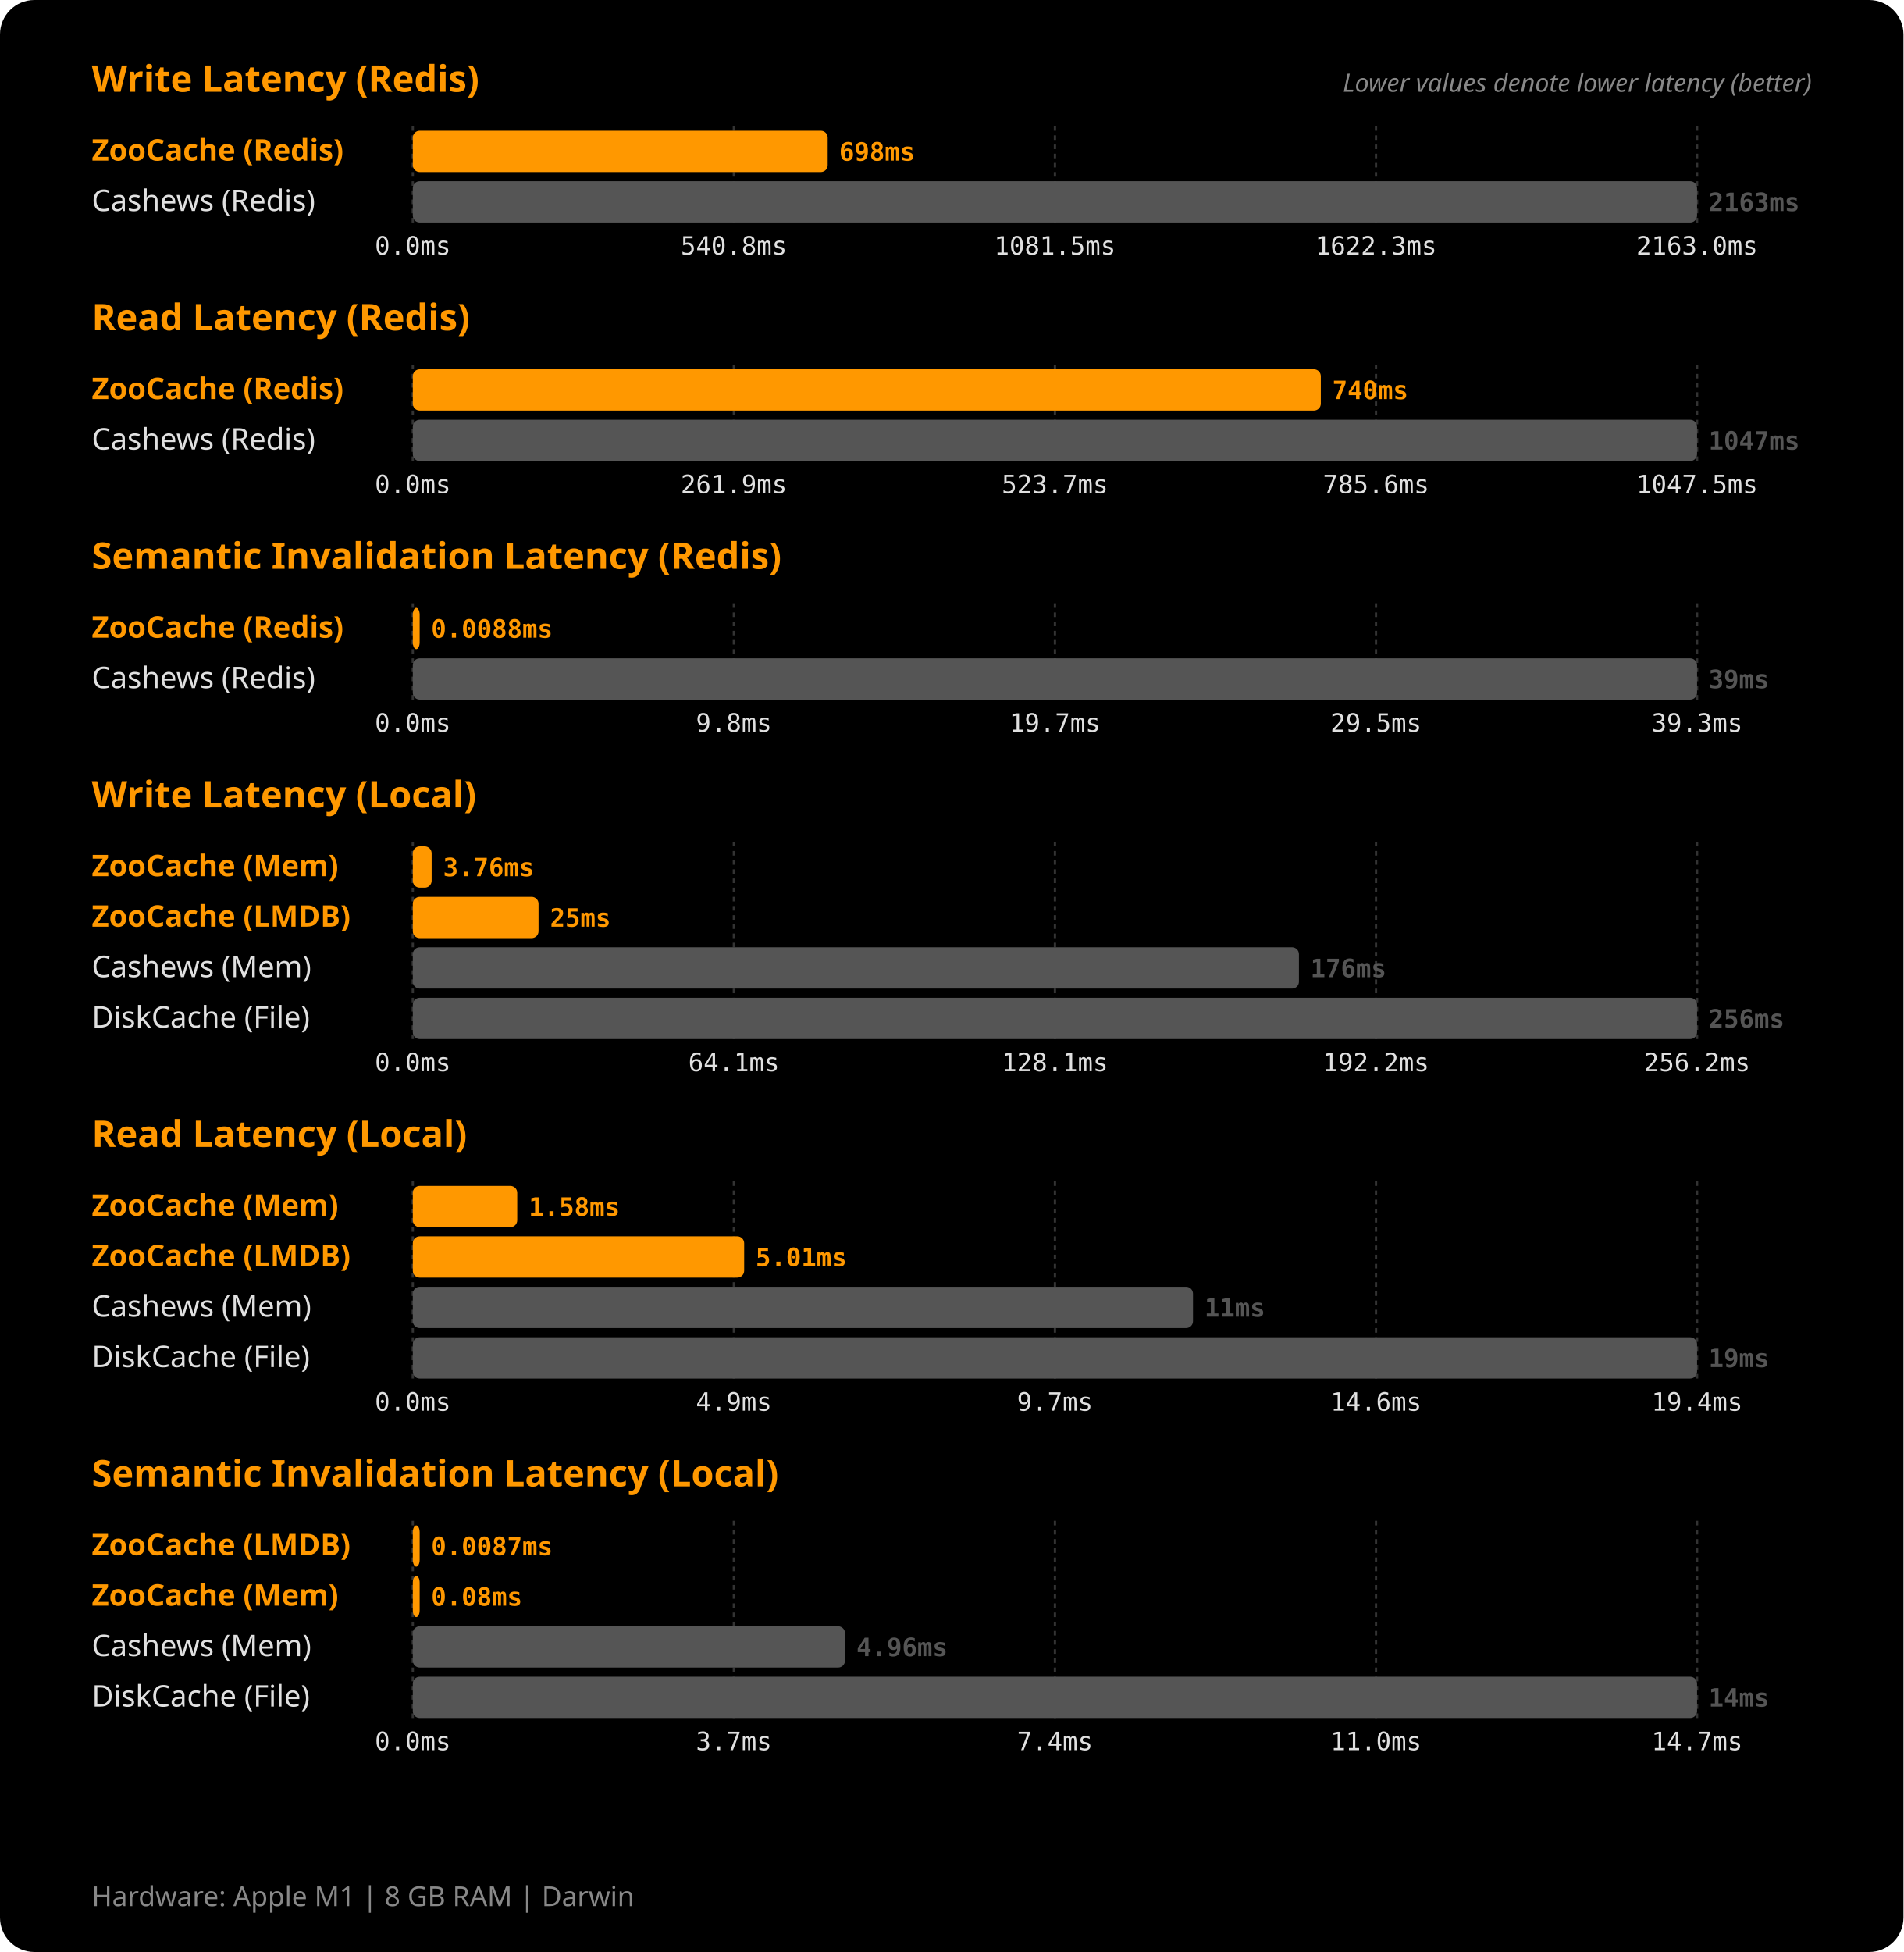
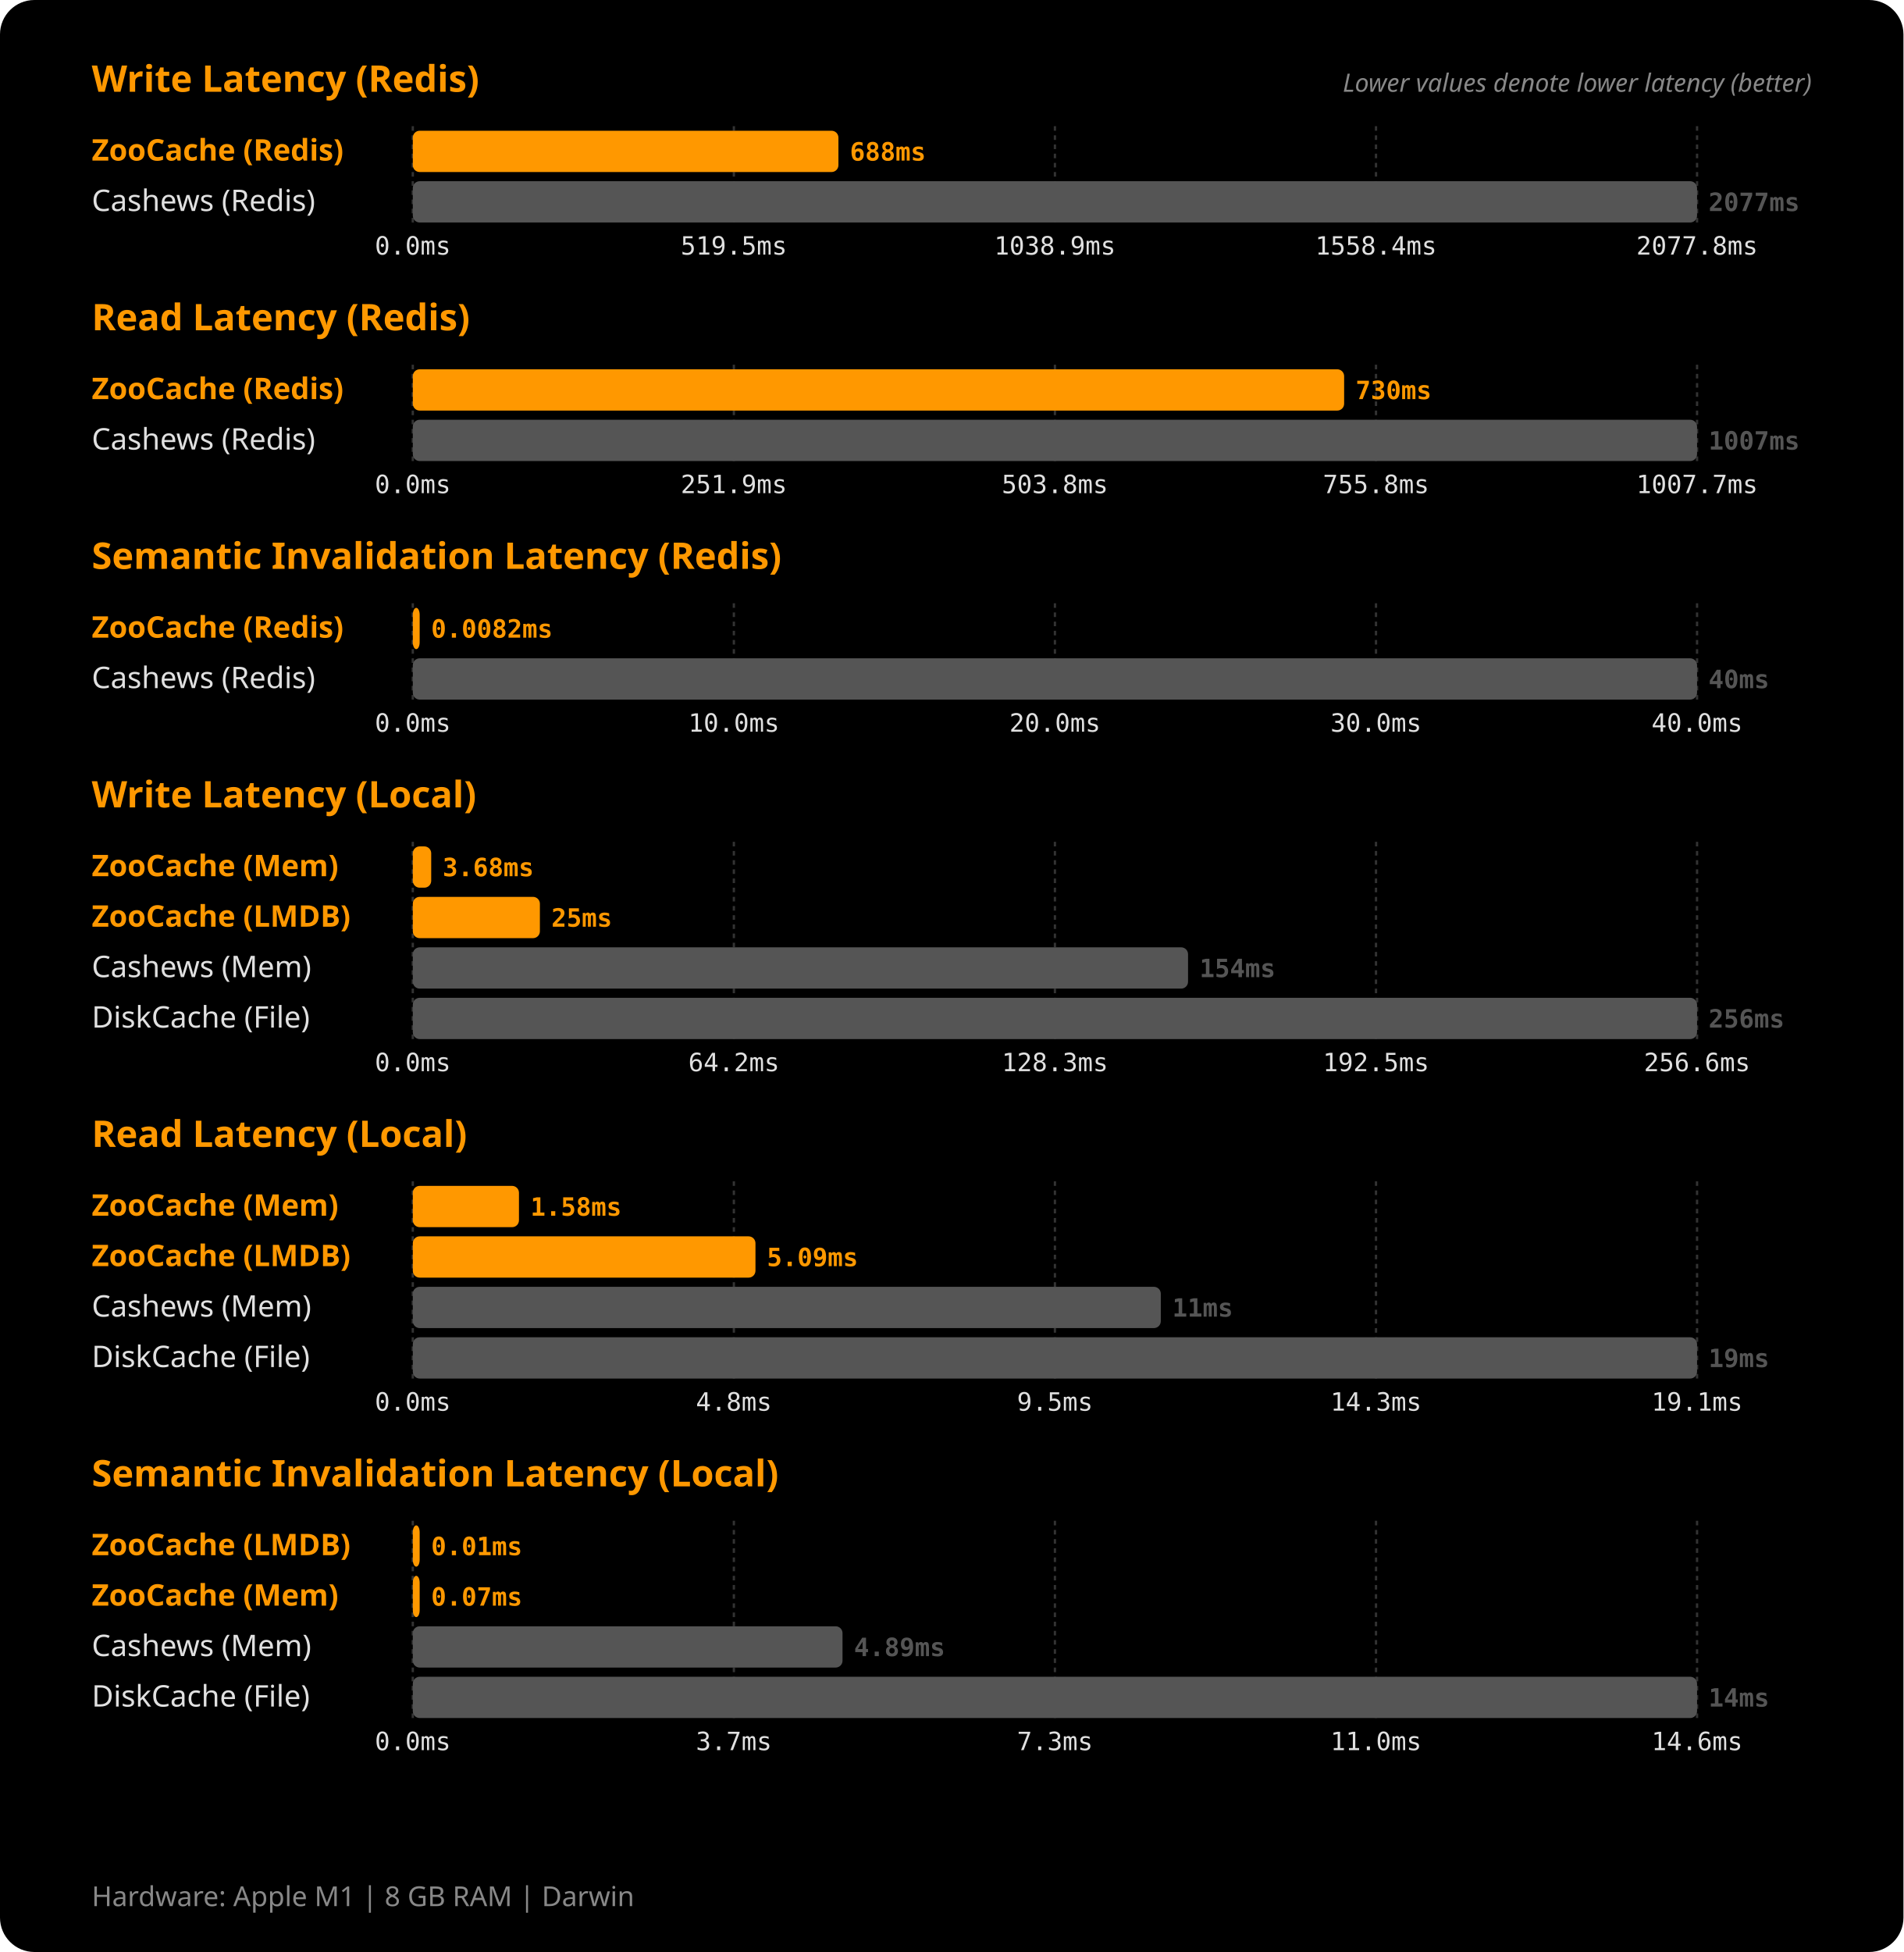
<svg xmlns="http://www.w3.org/2000/svg" width="830" height="851" viewBox="0 0 830 851">
  <style>
    .op-title { font-family: sans-serif; font-size: 16px; font-weight: bold; fill: #FF9800; }
    .better-label { font-family: sans-serif; font-size: 11px; font-style: italic; fill: #888; }
    .axis-label { font-family: monospace; font-size: 11px; fill: #E0E0E0; }
    .lib-label { font-family: sans-serif; font-size: 13px; fill: #E0E0E0; }
    .zc-label { font-family: sans-serif; font-size: 13px; font-weight: bold; fill: #FF9800; }
    .footer { font-family: sans-serif; font-size: 12px; fill: #888; }
  </style>
  <rect width="830" height="851" fill="#000000" rx="15" />
  <text x="790" y="40" class="better-label" text-anchor="end">Lower values denote lower latency (better)</text>
  <text x="40" y="40" class="op-title">Write Latency (Redis)</text>
  <line x1="180.0" y1="55" x2="180.0" y2="99" stroke="#333333" stroke-dasharray="2" />
  <text x="180.0" y="111" class="axis-label" text-anchor="middle">0.0ms</text>
  <line x1="320.0" y1="55" x2="320.0" y2="99" stroke="#333333" stroke-dasharray="2" />
-   <text x="320.0" y="111" class="axis-label" text-anchor="middle">540.8ms</text>
+   <text x="320.0" y="111" class="axis-label" text-anchor="middle">519.5ms</text>
  <line x1="460.0" y1="55" x2="460.0" y2="99" stroke="#333333" stroke-dasharray="2" />
-   <text x="460.0" y="111" class="axis-label" text-anchor="middle">1081.5ms</text>
+   <text x="460.0" y="111" class="axis-label" text-anchor="middle">1038.9ms</text>
  <line x1="600.0" y1="55" x2="600.0" y2="99" stroke="#333333" stroke-dasharray="2" />
-   <text x="600.0" y="111" class="axis-label" text-anchor="middle">1622.3ms</text>
+   <text x="600.0" y="111" class="axis-label" text-anchor="middle">1558.4ms</text>
  <line x1="740.0" y1="55" x2="740.0" y2="99" stroke="#333333" stroke-dasharray="2" />
-   <text x="740.0" y="111" class="axis-label" text-anchor="middle">2163.0ms</text>
+   <text x="740.0" y="111" class="axis-label" text-anchor="middle">2077.8ms</text>
  <text x="40" y="70" class="zc-label" text-anchor="start">ZooCache (Redis)</text>
-   <rect x="180" y="57" width="180.911" height="18" fill="#FF9800" rx="3">
+   <rect x="180" y="57" width="185.595" height="18" fill="#FF9800" rx="3">
    <animate attributeName="opacity" values="1;0.8;1" dur="2s" repeatCount="indefinite" />
  </rect>
-   <text x="365.911" y="70" class="axis-label" style="fill: #FF9800; font-weight: bold;">698ms</text>
+   <text x="370.595" y="70" class="axis-label" style="fill: #FF9800; font-weight: bold;">688ms</text>
  <text x="40" y="92" class="lib-label" text-anchor="start">Cashews (Redis)</text>
  <rect x="180" y="79" width="560.0" height="18" fill="#555555" rx="3">
  </rect>
-   <text x="745.0" y="92" class="axis-label" style="fill: #555555; font-weight: bold;">2163ms</text>
+   <text x="745.0" y="92" class="axis-label" style="fill: #555555; font-weight: bold;">2077ms</text>
  <text x="40" y="144" class="op-title">Read Latency (Redis)</text>
  <line x1="180.0" y1="159" x2="180.0" y2="203" stroke="#333333" stroke-dasharray="2" />
  <text x="180.0" y="215" class="axis-label" text-anchor="middle">0.0ms</text>
  <line x1="320.0" y1="159" x2="320.0" y2="203" stroke="#333333" stroke-dasharray="2" />
-   <text x="320.0" y="215" class="axis-label" text-anchor="middle">261.9ms</text>
+   <text x="320.0" y="215" class="axis-label" text-anchor="middle">251.9ms</text>
  <line x1="460.0" y1="159" x2="460.0" y2="203" stroke="#333333" stroke-dasharray="2" />
-   <text x="460.0" y="215" class="axis-label" text-anchor="middle">523.7ms</text>
+   <text x="460.0" y="215" class="axis-label" text-anchor="middle">503.8ms</text>
  <line x1="600.0" y1="159" x2="600.0" y2="203" stroke="#333333" stroke-dasharray="2" />
-   <text x="600.0" y="215" class="axis-label" text-anchor="middle">785.6ms</text>
+   <text x="600.0" y="215" class="axis-label" text-anchor="middle">755.8ms</text>
  <line x1="740.0" y1="159" x2="740.0" y2="203" stroke="#333333" stroke-dasharray="2" />
-   <text x="740.0" y="215" class="axis-label" text-anchor="middle">1047.5ms</text>
+   <text x="740.0" y="215" class="axis-label" text-anchor="middle">1007.7ms</text>
  <text x="40" y="174" class="zc-label" text-anchor="start">ZooCache (Redis)</text>
-   <rect x="180" y="161" width="395.941" height="18" fill="#FF9800" rx="3">
+   <rect x="180" y="161" width="406.108" height="18" fill="#FF9800" rx="3">
    <animate attributeName="opacity" values="1;0.8;1" dur="2s" repeatCount="indefinite" />
  </rect>
-   <text x="580.941" y="174" class="axis-label" style="fill: #FF9800; font-weight: bold;">740ms</text>
+   <text x="591.108" y="174" class="axis-label" style="fill: #FF9800; font-weight: bold;">730ms</text>
  <text x="40" y="196" class="lib-label" text-anchor="start">Cashews (Redis)</text>
  <rect x="180" y="183" width="560.0" height="18" fill="#555555" rx="3">
  </rect>
-   <text x="745.0" y="196" class="axis-label" style="fill: #555555; font-weight: bold;">1047ms</text>
+   <text x="745.0" y="196" class="axis-label" style="fill: #555555; font-weight: bold;">1007ms</text>
  <text x="40" y="248" class="op-title">Semantic Invalidation Latency (Redis)</text>
  <line x1="180.0" y1="263" x2="180.0" y2="307" stroke="#333333" stroke-dasharray="2" />
  <text x="180.0" y="319" class="axis-label" text-anchor="middle">0.0ms</text>
  <line x1="320.0" y1="263" x2="320.0" y2="307" stroke="#333333" stroke-dasharray="2" />
-   <text x="320.0" y="319" class="axis-label" text-anchor="middle">9.8ms</text>
+   <text x="320.0" y="319" class="axis-label" text-anchor="middle">10.0ms</text>
  <line x1="460.0" y1="263" x2="460.0" y2="307" stroke="#333333" stroke-dasharray="2" />
-   <text x="460.0" y="319" class="axis-label" text-anchor="middle">19.7ms</text>
+   <text x="460.0" y="319" class="axis-label" text-anchor="middle">20.0ms</text>
  <line x1="600.0" y1="263" x2="600.0" y2="307" stroke="#333333" stroke-dasharray="2" />
-   <text x="600.0" y="319" class="axis-label" text-anchor="middle">29.5ms</text>
+   <text x="600.0" y="319" class="axis-label" text-anchor="middle">30.0ms</text>
  <line x1="740.0" y1="263" x2="740.0" y2="307" stroke="#333333" stroke-dasharray="2" />
-   <text x="740.0" y="319" class="axis-label" text-anchor="middle">39.3ms</text>
+   <text x="740.0" y="319" class="axis-label" text-anchor="middle">40.0ms</text>
  <text x="40" y="278" class="zc-label" text-anchor="start">ZooCache (Redis)</text>
  <rect x="180" y="265" width="3" height="18" fill="#FF9800" rx="3">
    <animate attributeName="opacity" values="1;0.8;1" dur="2s" repeatCount="indefinite" />
  </rect>
-   <text x="188" y="278" class="axis-label" style="fill: #FF9800; font-weight: bold;">0.0088ms</text>
+   <text x="188" y="278" class="axis-label" style="fill: #FF9800; font-weight: bold;">0.0082ms</text>
  <text x="40" y="300" class="lib-label" text-anchor="start">Cashews (Redis)</text>
  <rect x="180" y="287" width="560.0" height="18" fill="#555555" rx="3">
  </rect>
-   <text x="745.0" y="300" class="axis-label" style="fill: #555555; font-weight: bold;">39ms</text>
+   <text x="745.0" y="300" class="axis-label" style="fill: #555555; font-weight: bold;">40ms</text>
  <text x="40" y="352" class="op-title">Write Latency (Local)</text>
  <line x1="180.0" y1="367" x2="180.0" y2="455" stroke="#333333" stroke-dasharray="2" />
  <text x="180.0" y="467" class="axis-label" text-anchor="middle">0.0ms</text>
  <line x1="320.0" y1="367" x2="320.0" y2="455" stroke="#333333" stroke-dasharray="2" />
-   <text x="320.0" y="467" class="axis-label" text-anchor="middle">64.1ms</text>
+   <text x="320.0" y="467" class="axis-label" text-anchor="middle">64.2ms</text>
  <line x1="460.0" y1="367" x2="460.0" y2="455" stroke="#333333" stroke-dasharray="2" />
-   <text x="460.0" y="467" class="axis-label" text-anchor="middle">128.1ms</text>
+   <text x="460.0" y="467" class="axis-label" text-anchor="middle">128.3ms</text>
  <line x1="600.0" y1="367" x2="600.0" y2="455" stroke="#333333" stroke-dasharray="2" />
-   <text x="600.0" y="467" class="axis-label" text-anchor="middle">192.2ms</text>
+   <text x="600.0" y="467" class="axis-label" text-anchor="middle">192.5ms</text>
  <line x1="740.0" y1="367" x2="740.0" y2="455" stroke="#333333" stroke-dasharray="2" />
-   <text x="740.0" y="467" class="axis-label" text-anchor="middle">256.2ms</text>
+   <text x="740.0" y="467" class="axis-label" text-anchor="middle">256.6ms</text>
  <text x="40" y="382" class="zc-label" text-anchor="start">ZooCache (Mem)</text>
-   <rect x="180" y="369" width="8.217" height="18" fill="#FF9800" rx="3">
+   <rect x="180" y="369" width="8.026" height="18" fill="#FF9800" rx="3">
    <animate attributeName="opacity" values="1;0.8;1" dur="2s" repeatCount="indefinite" />
  </rect>
-   <text x="193.217" y="382" class="axis-label" style="fill: #FF9800; font-weight: bold;">3.76ms</text>
+   <text x="193.026" y="382" class="axis-label" style="fill: #FF9800; font-weight: bold;">3.68ms</text>
  <text x="40" y="404" class="zc-label" text-anchor="start">ZooCache (LMDB)</text>
-   <rect x="180" y="391" width="54.832" height="18" fill="#FF9800" rx="3">
+   <rect x="180" y="391" width="55.42" height="18" fill="#FF9800" rx="3">
    <animate attributeName="opacity" values="1;0.8;1" dur="2s" repeatCount="indefinite" />
  </rect>
-   <text x="239.832" y="404" class="axis-label" style="fill: #FF9800; font-weight: bold;">25ms</text>
+   <text x="240.42" y="404" class="axis-label" style="fill: #FF9800; font-weight: bold;">25ms</text>
  <text x="40" y="426" class="lib-label" text-anchor="start">Cashews (Mem)</text>
-   <rect x="180" y="413" width="386.398" height="18" fill="#555555" rx="3">
+   <rect x="180" y="413" width="338.043" height="18" fill="#555555" rx="3">
  </rect>
-   <text x="571.398" y="426" class="axis-label" style="fill: #555555; font-weight: bold;">176ms</text>
+   <text x="523.043" y="426" class="axis-label" style="fill: #555555; font-weight: bold;">154ms</text>
  <text x="40" y="448" class="lib-label" text-anchor="start">DiskCache (File)</text>
  <rect x="180" y="435" width="560.0" height="18" fill="#555555" rx="3">
  </rect>
  <text x="745.0" y="448" class="axis-label" style="fill: #555555; font-weight: bold;">256ms</text>
  <text x="40" y="500" class="op-title">Read Latency (Local)</text>
  <line x1="180.0" y1="515" x2="180.0" y2="603" stroke="#333333" stroke-dasharray="2" />
  <text x="180.0" y="615" class="axis-label" text-anchor="middle">0.0ms</text>
  <line x1="320.0" y1="515" x2="320.0" y2="603" stroke="#333333" stroke-dasharray="2" />
-   <text x="320.0" y="615" class="axis-label" text-anchor="middle">4.9ms</text>
+   <text x="320.0" y="615" class="axis-label" text-anchor="middle">4.8ms</text>
  <line x1="460.0" y1="515" x2="460.0" y2="603" stroke="#333333" stroke-dasharray="2" />
-   <text x="460.0" y="615" class="axis-label" text-anchor="middle">9.7ms</text>
+   <text x="460.0" y="615" class="axis-label" text-anchor="middle">9.5ms</text>
  <line x1="600.0" y1="515" x2="600.0" y2="603" stroke="#333333" stroke-dasharray="2" />
-   <text x="600.0" y="615" class="axis-label" text-anchor="middle">14.6ms</text>
+   <text x="600.0" y="615" class="axis-label" text-anchor="middle">14.3ms</text>
  <line x1="740.0" y1="515" x2="740.0" y2="603" stroke="#333333" stroke-dasharray="2" />
-   <text x="740.0" y="615" class="axis-label" text-anchor="middle">19.4ms</text>
+   <text x="740.0" y="615" class="axis-label" text-anchor="middle">19.1ms</text>
  <text x="40" y="530" class="zc-label" text-anchor="start">ZooCache (Mem)</text>
-   <rect x="180" y="517" width="45.541" height="18" fill="#FF9800" rx="3">
+   <rect x="180" y="517" width="46.295" height="18" fill="#FF9800" rx="3">
    <animate attributeName="opacity" values="1;0.8;1" dur="2s" repeatCount="indefinite" />
  </rect>
-   <text x="230.541" y="530" class="axis-label" style="fill: #FF9800; font-weight: bold;">1.58ms</text>
+   <text x="231.295" y="530" class="axis-label" style="fill: #FF9800; font-weight: bold;">1.58ms</text>
  <text x="40" y="552" class="zc-label" text-anchor="start">ZooCache (LMDB)</text>
-   <rect x="180" y="539" width="144.492" height="18" fill="#FF9800" rx="3">
+   <rect x="180" y="539" width="149.422" height="18" fill="#FF9800" rx="3">
    <animate attributeName="opacity" values="1;0.8;1" dur="2s" repeatCount="indefinite" />
  </rect>
-   <text x="329.492" y="552" class="axis-label" style="fill: #FF9800; font-weight: bold;">5.01ms</text>
+   <text x="334.422" y="552" class="axis-label" style="fill: #FF9800; font-weight: bold;">5.09ms</text>
  <text x="40" y="574" class="lib-label" text-anchor="start">Cashews (Mem)</text>
-   <rect x="180" y="561" width="340.201" height="18" fill="#555555" rx="3">
+   <rect x="180" y="561" width="326.163" height="18" fill="#555555" rx="3">
  </rect>
-   <text x="525.201" y="574" class="axis-label" style="fill: #555555; font-weight: bold;">11ms</text>
+   <text x="511.163" y="574" class="axis-label" style="fill: #555555; font-weight: bold;">11ms</text>
  <text x="40" y="596" class="lib-label" text-anchor="start">DiskCache (File)</text>
  <rect x="180" y="583" width="560.0" height="18" fill="#555555" rx="3">
  </rect>
  <text x="745.0" y="596" class="axis-label" style="fill: #555555; font-weight: bold;">19ms</text>
  <text x="40" y="648" class="op-title">Semantic Invalidation Latency (Local)</text>
  <line x1="180.0" y1="663" x2="180.0" y2="751" stroke="#333333" stroke-dasharray="2" />
  <text x="180.0" y="763" class="axis-label" text-anchor="middle">0.0ms</text>
  <line x1="320.0" y1="663" x2="320.0" y2="751" stroke="#333333" stroke-dasharray="2" />
  <text x="320.0" y="763" class="axis-label" text-anchor="middle">3.7ms</text>
  <line x1="460.0" y1="663" x2="460.0" y2="751" stroke="#333333" stroke-dasharray="2" />
-   <text x="460.0" y="763" class="axis-label" text-anchor="middle">7.4ms</text>
+   <text x="460.0" y="763" class="axis-label" text-anchor="middle">7.3ms</text>
  <line x1="600.0" y1="663" x2="600.0" y2="751" stroke="#333333" stroke-dasharray="2" />
  <text x="600.0" y="763" class="axis-label" text-anchor="middle">11.0ms</text>
  <line x1="740.0" y1="663" x2="740.0" y2="751" stroke="#333333" stroke-dasharray="2" />
-   <text x="740.0" y="763" class="axis-label" text-anchor="middle">14.7ms</text>
+   <text x="740.0" y="763" class="axis-label" text-anchor="middle">14.6ms</text>
  <text x="40" y="678" class="zc-label" text-anchor="start">ZooCache (LMDB)</text>
  <rect x="180" y="665" width="3" height="18" fill="#FF9800" rx="3">
    <animate attributeName="opacity" values="1;0.8;1" dur="2s" repeatCount="indefinite" />
  </rect>
-   <text x="188" y="678" class="axis-label" style="fill: #FF9800; font-weight: bold;">0.0087ms</text>
+   <text x="188" y="678" class="axis-label" style="fill: #FF9800; font-weight: bold;">0.01ms</text>
  <text x="40" y="700" class="zc-label" text-anchor="start">ZooCache (Mem)</text>
  <rect x="180" y="687" width="3" height="18" fill="#FF9800" rx="3">
    <animate attributeName="opacity" values="1;0.8;1" dur="2s" repeatCount="indefinite" />
  </rect>
-   <text x="188" y="700" class="axis-label" style="fill: #FF9800; font-weight: bold;">0.08ms</text>
+   <text x="188" y="700" class="axis-label" style="fill: #FF9800; font-weight: bold;">0.07ms</text>
  <text x="40" y="722" class="lib-label" text-anchor="start">Cashews (Mem)</text>
-   <rect x="180" y="709" width="188.46" height="18" fill="#555555" rx="3">
+   <rect x="180" y="709" width="187.379" height="18" fill="#555555" rx="3">
  </rect>
-   <text x="373.46" y="722" class="axis-label" style="fill: #555555; font-weight: bold;">4.96ms</text>
+   <text x="372.379" y="722" class="axis-label" style="fill: #555555; font-weight: bold;">4.89ms</text>
  <text x="40" y="744" class="lib-label" text-anchor="start">DiskCache (File)</text>
  <rect x="180" y="731" width="560.0" height="18" fill="#555555" rx="3">
  </rect>
  <text x="745.0" y="744" class="axis-label" style="fill: #555555; font-weight: bold;">14ms</text>
  <text x="40" y="831" class="footer">Hardware: Apple M1 | 8 GB RAM | Darwin</text>
</svg>
